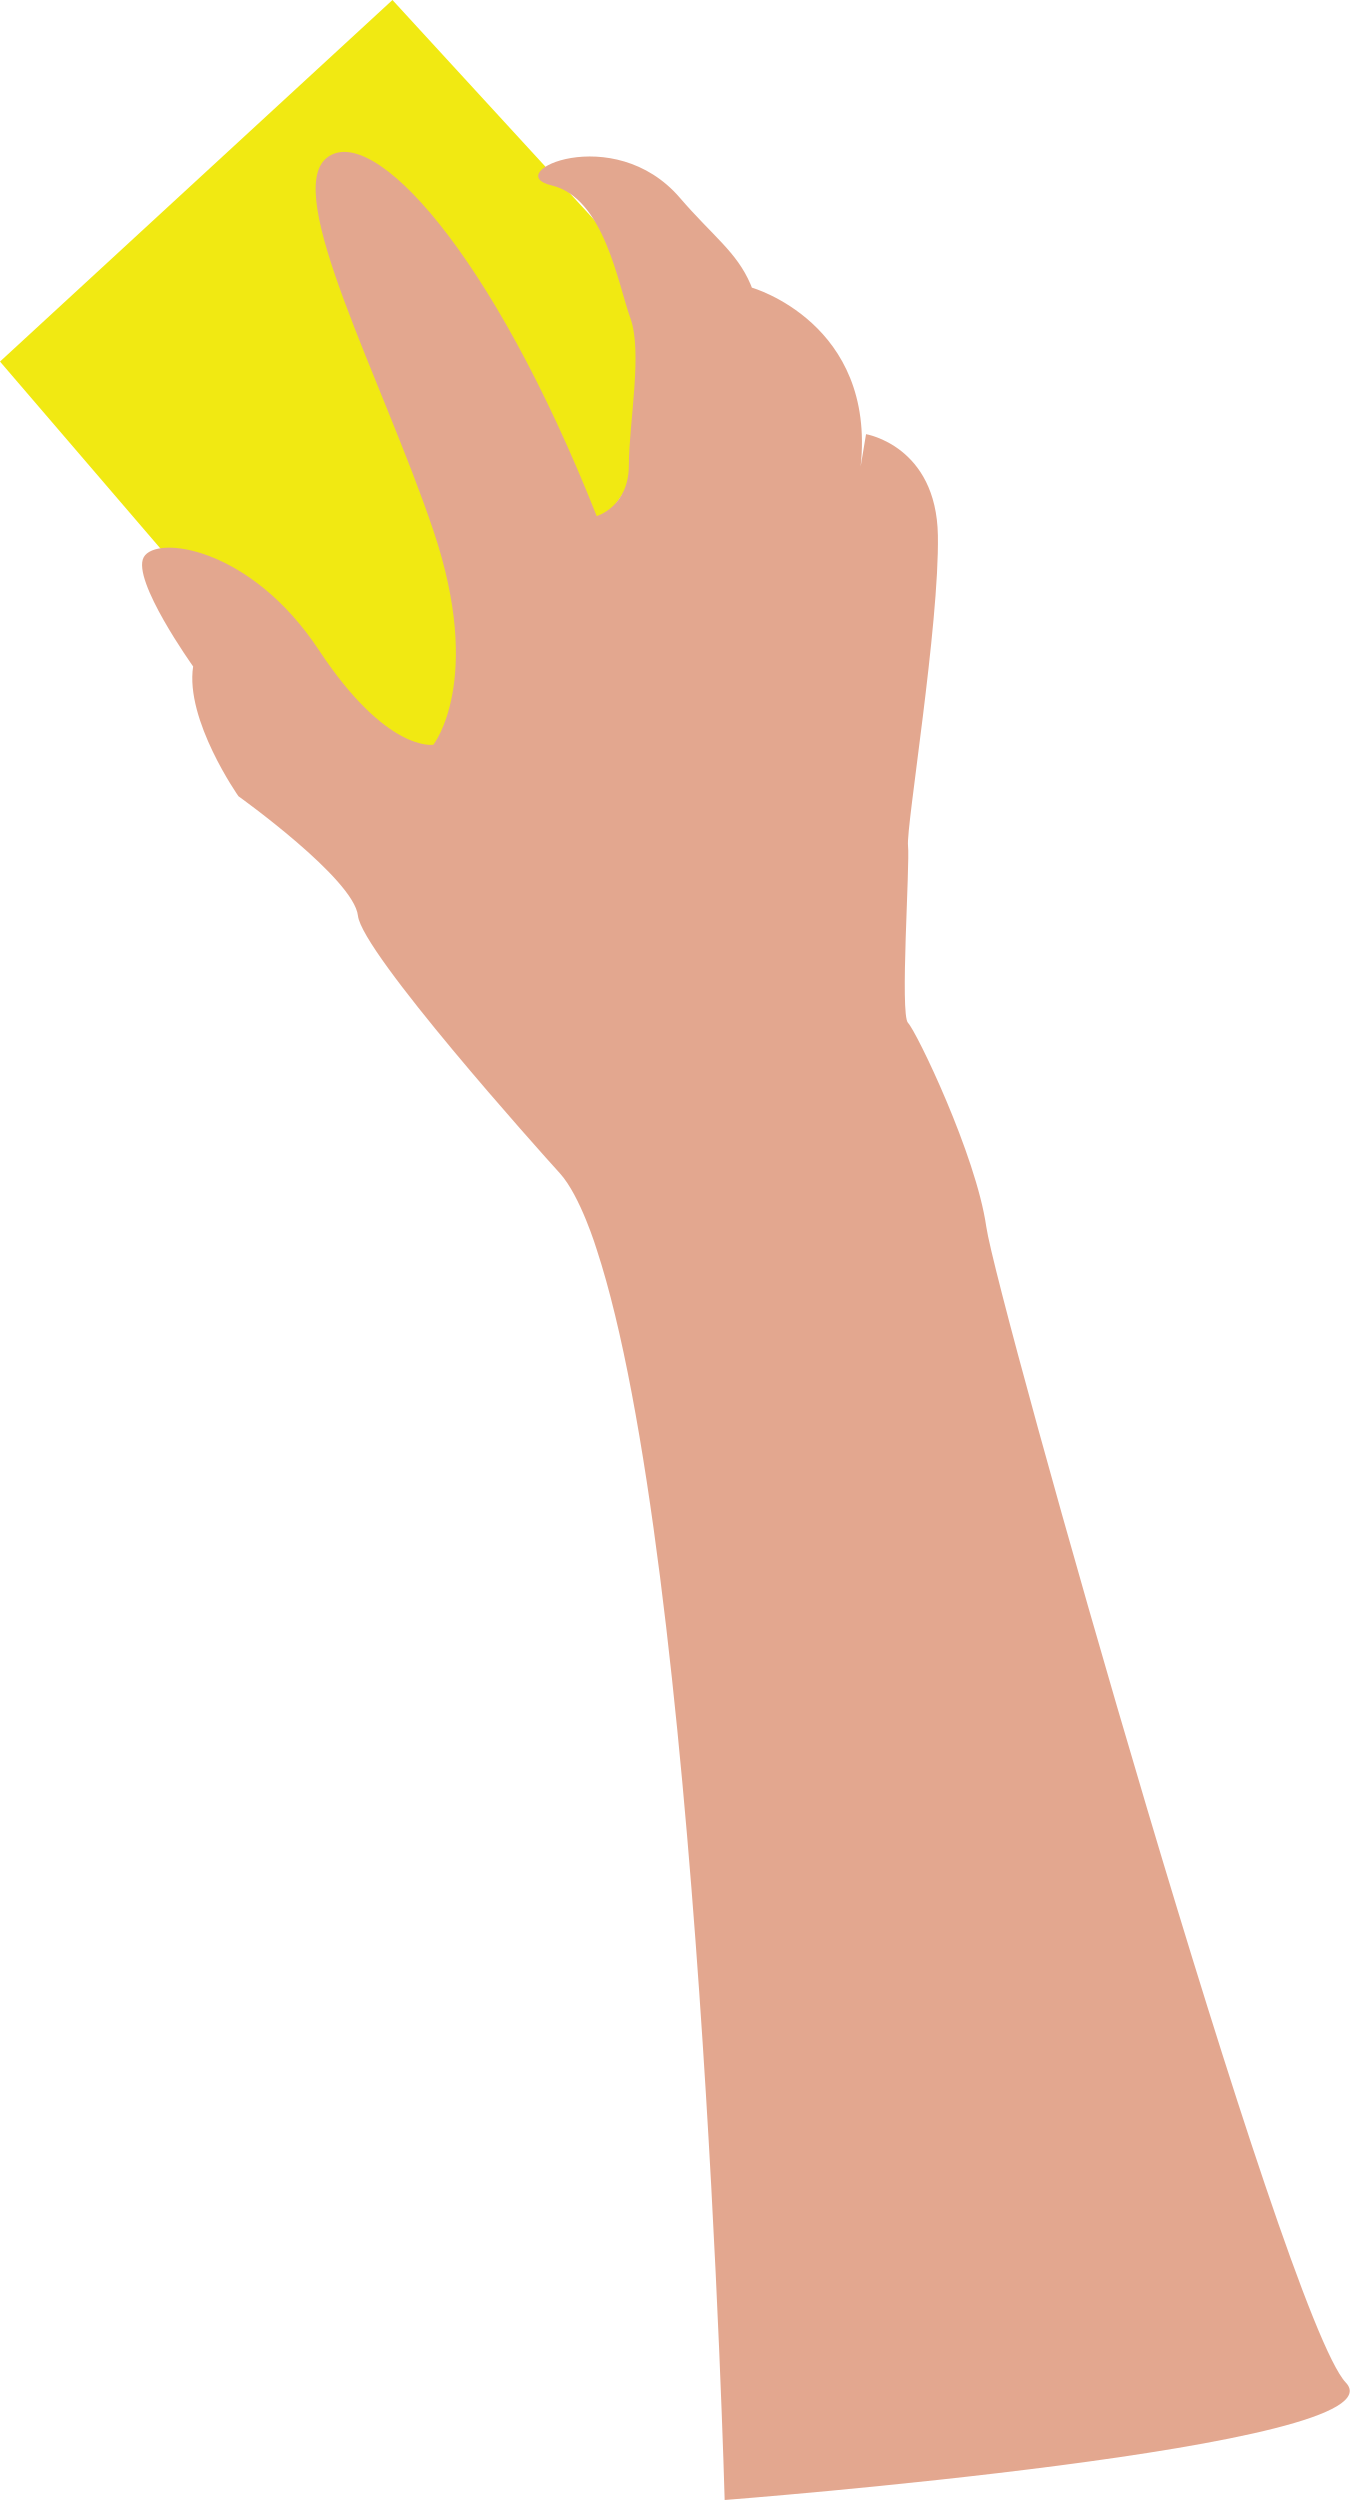
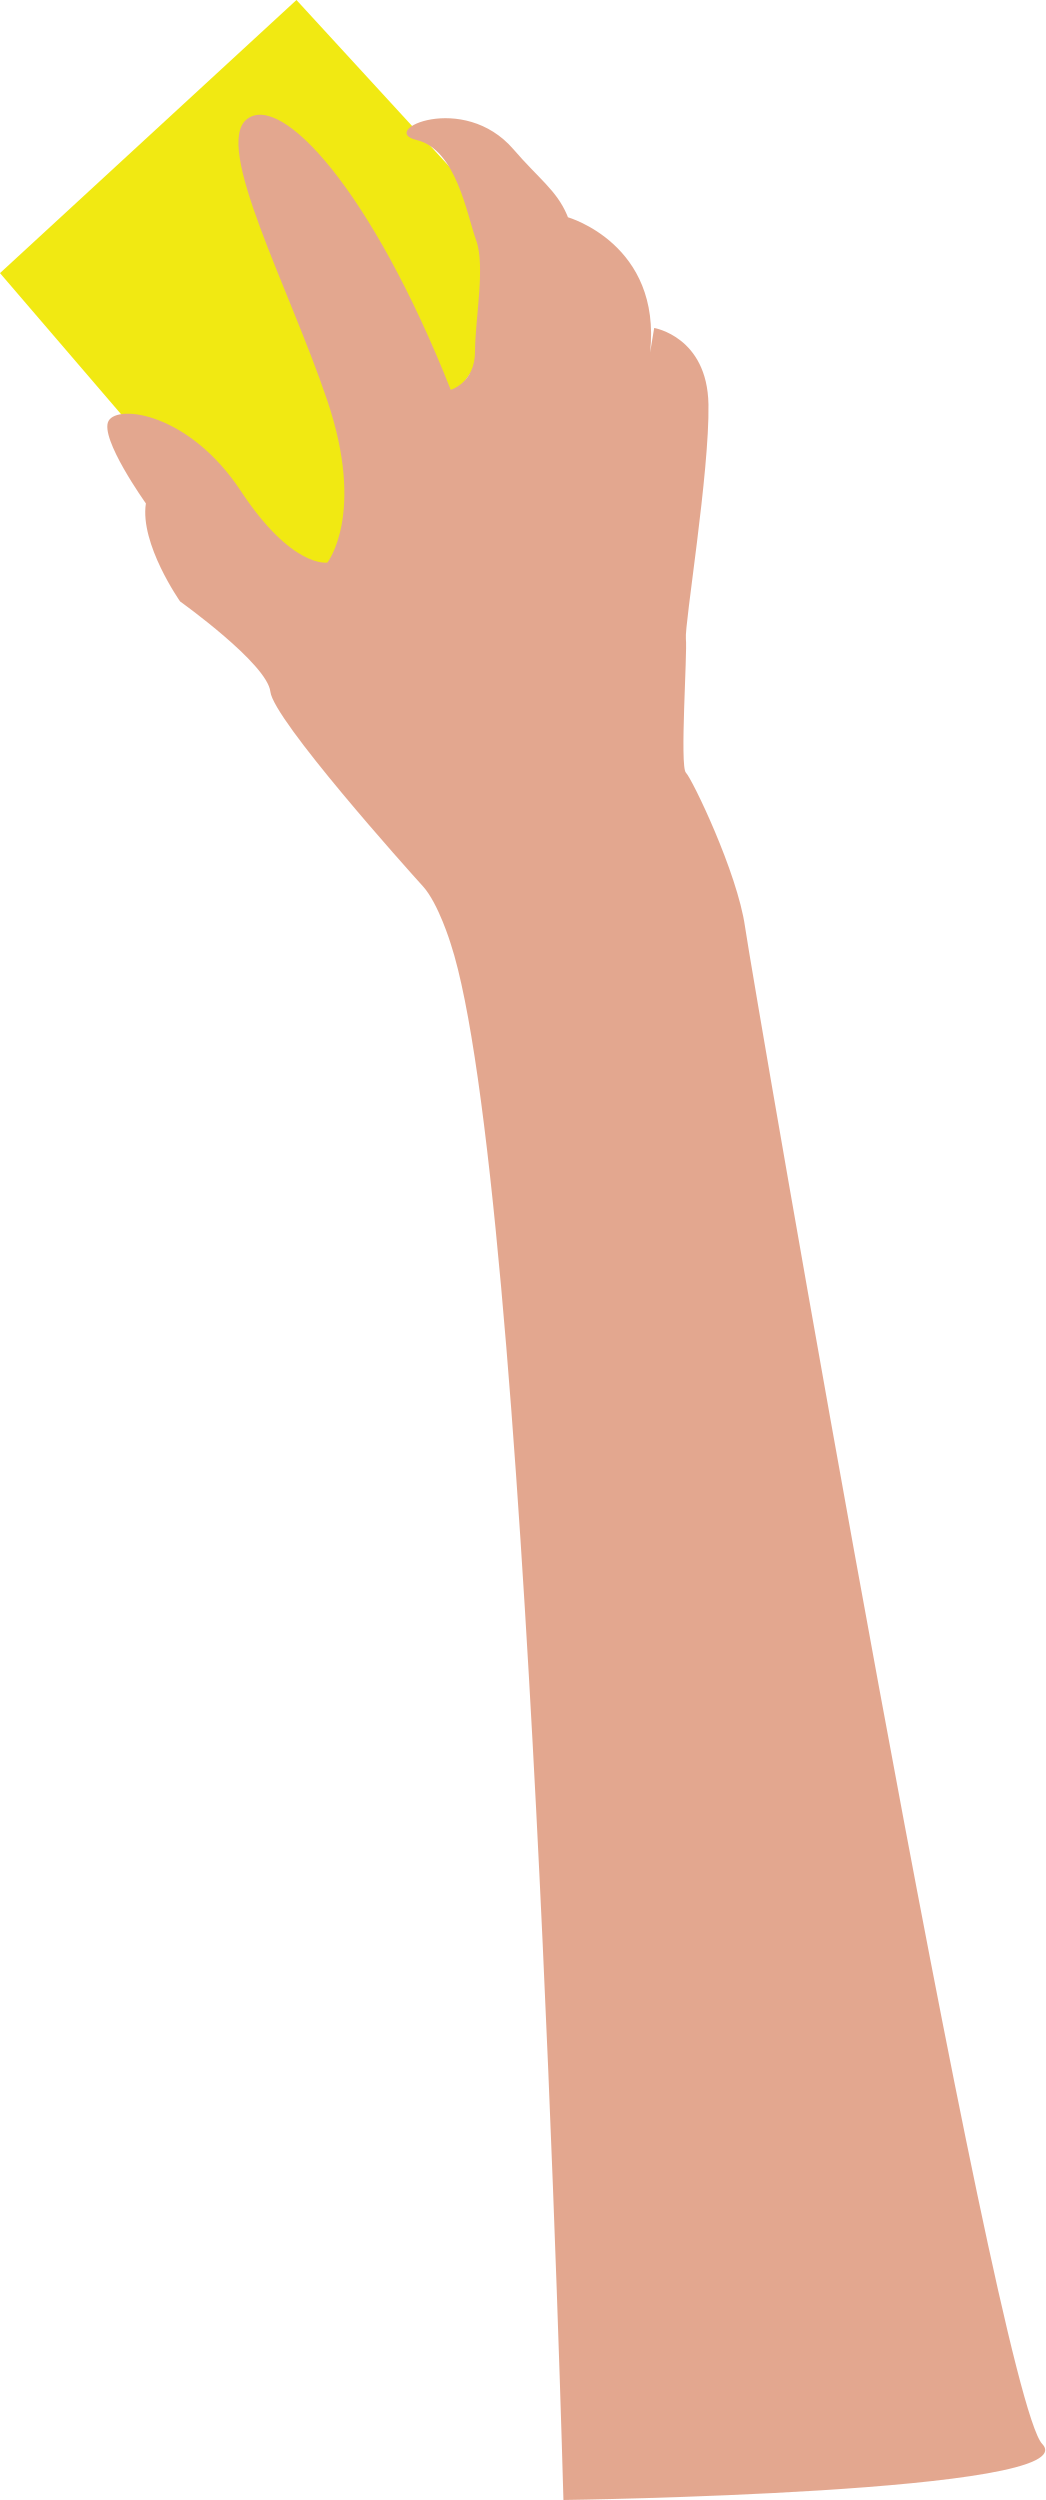
- <svg xmlns="http://www.w3.org/2000/svg" version="1.1" id="Layer_1" x="0px" y="0px" width="218.39px" height="404.5px" viewBox="0 0 218.39 404.5" enable-background="new 0 0 218.39 404.5" xml:space="preserve">
+ <svg xmlns="http://www.w3.org/2000/svg" version="1.1" id="Layer_1" x="0px" y="0px" width="223.876px" height="535.496px" viewBox="0 0 223.876 535.496" enable-background="new 0 0 223.876 535.496" xml:space="preserve">
  <polygon fill="#F1E912" points="63.5,132.5 0,58.5 63.5,0 116.5,57.75 " />
-   <path fill="#E3A78F" d="M121.651,46.539c0,0,20.099,5.711,17.599,28.961l0.875-5.25c0,0,11.375,1.875,11.625,16.375  s-5.166,47.209-4.833,50.209s-1.333,27.334,0,28.667s10.999,21.333,12.666,33S207.75,375,217.75,385.5s-100.5,19-100.5,19  s-4.071-151.666-20.702-202.333c0,0-2.632-8.668-5.965-12.334s-32-35.666-32.667-41.666s-19.333-19.334-19.333-19.334  s-8.667-12.333-7.333-21c0,0-10-14-8-17.667s17.333-1.667,28.333,15S70.118,120.5,70.118,120.5s8.201-10.334,0-34.667  C61.917,61.5,45.583,31.167,52.917,25.5s26.596,15,43.631,58c0,0,5.202-1.5,5.202-8.25S104,57,102,51.5S97.75,32,89.25,30  s10-10.5,20.75,2s15.25,10,13.5,44.5" />
+   <path fill="#E3A78F" d="M121.651,46.539c0,0,20.099,5.711,17.599,28.961l0.875-5.25c0,0,11.375,1.875,11.625,16.375  s-5.166,47.209-4.833,50.209s-1.333,27.334,0,28.667s10.999,21.333,12.666,33s53.664,314.495,63.664,324.995s-102.56,12-102.56,12  s-7.509-282.662-24.14-333.329c0,0-2.632-8.668-5.965-12.334s-32-35.666-32.667-41.666s-19.333-19.334-19.333-19.334  s-8.667-12.333-7.333-21c0,0-10-14-8-17.667s17.333-1.667,28.333,15S70.118,120.5,70.118,120.5s8.201-10.334,0-34.667  C61.917,61.5,45.583,31.167,52.917,25.5s26.596,15,43.631,58c0,0,5.202-1.5,5.202-8.25S104,57,102,51.5S97.75,32,89.25,30  s10-10.5,20.75,2s15.25,10,13.5,44.5" />
</svg>
